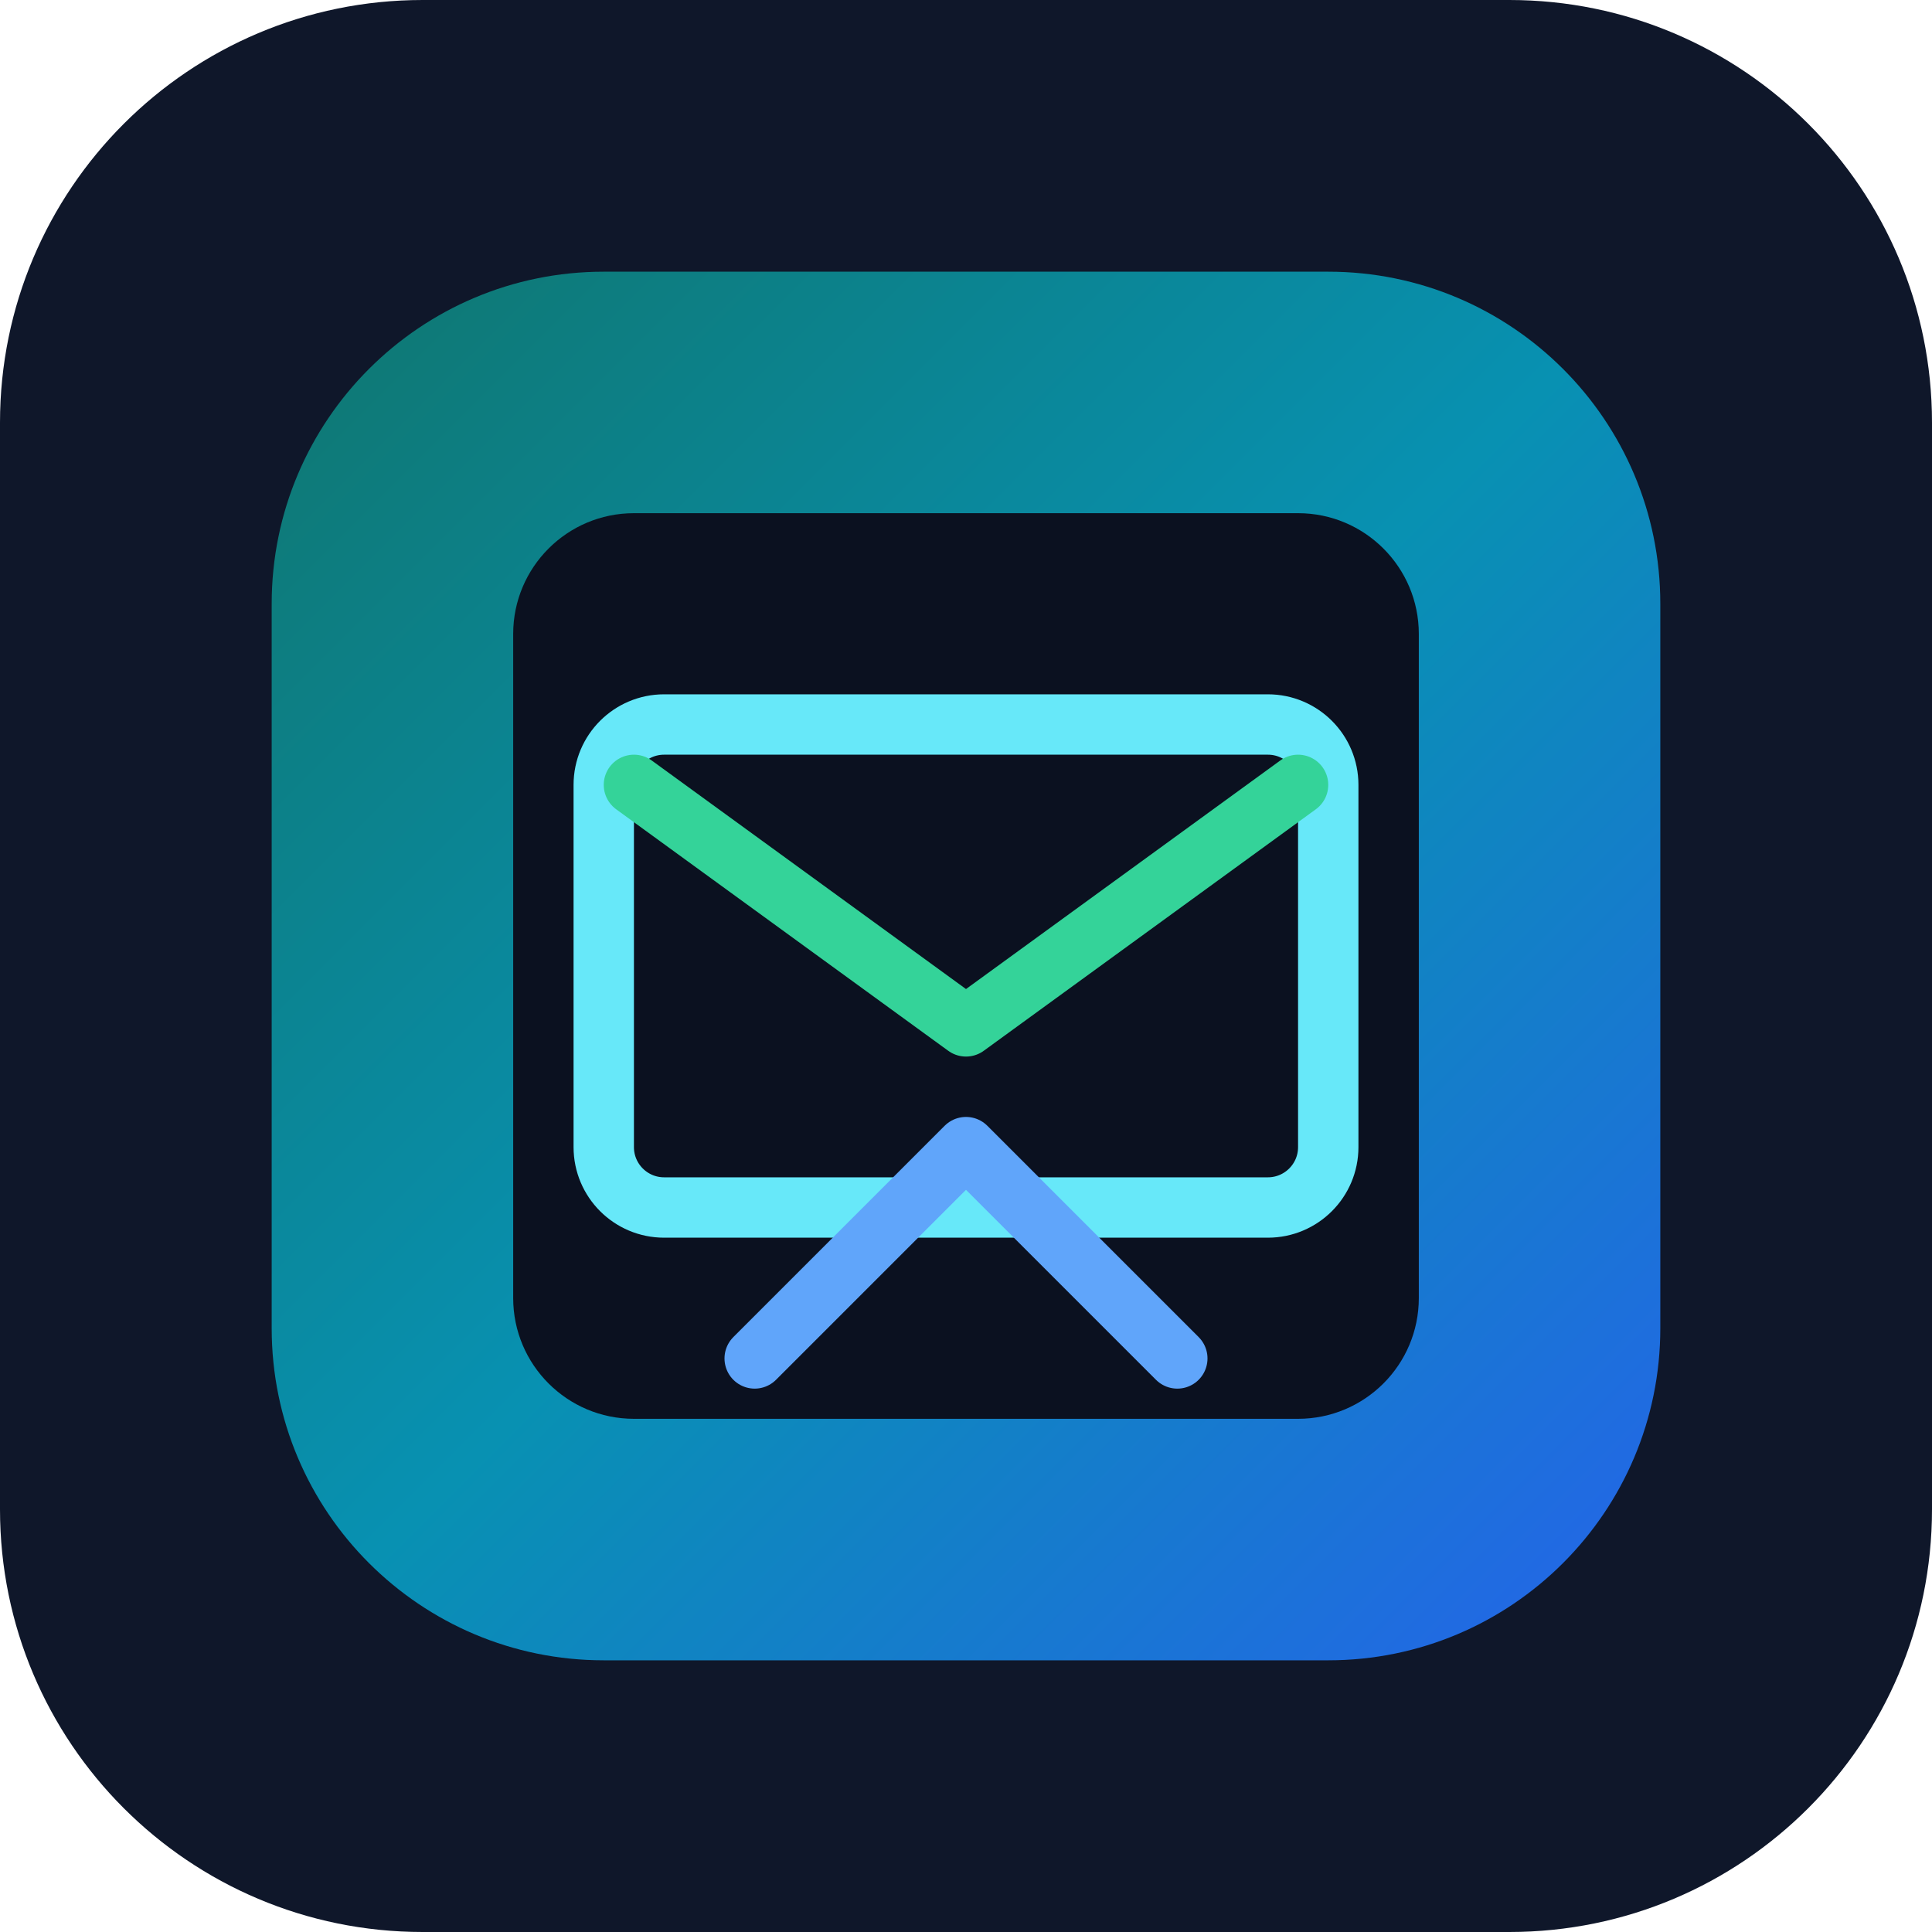
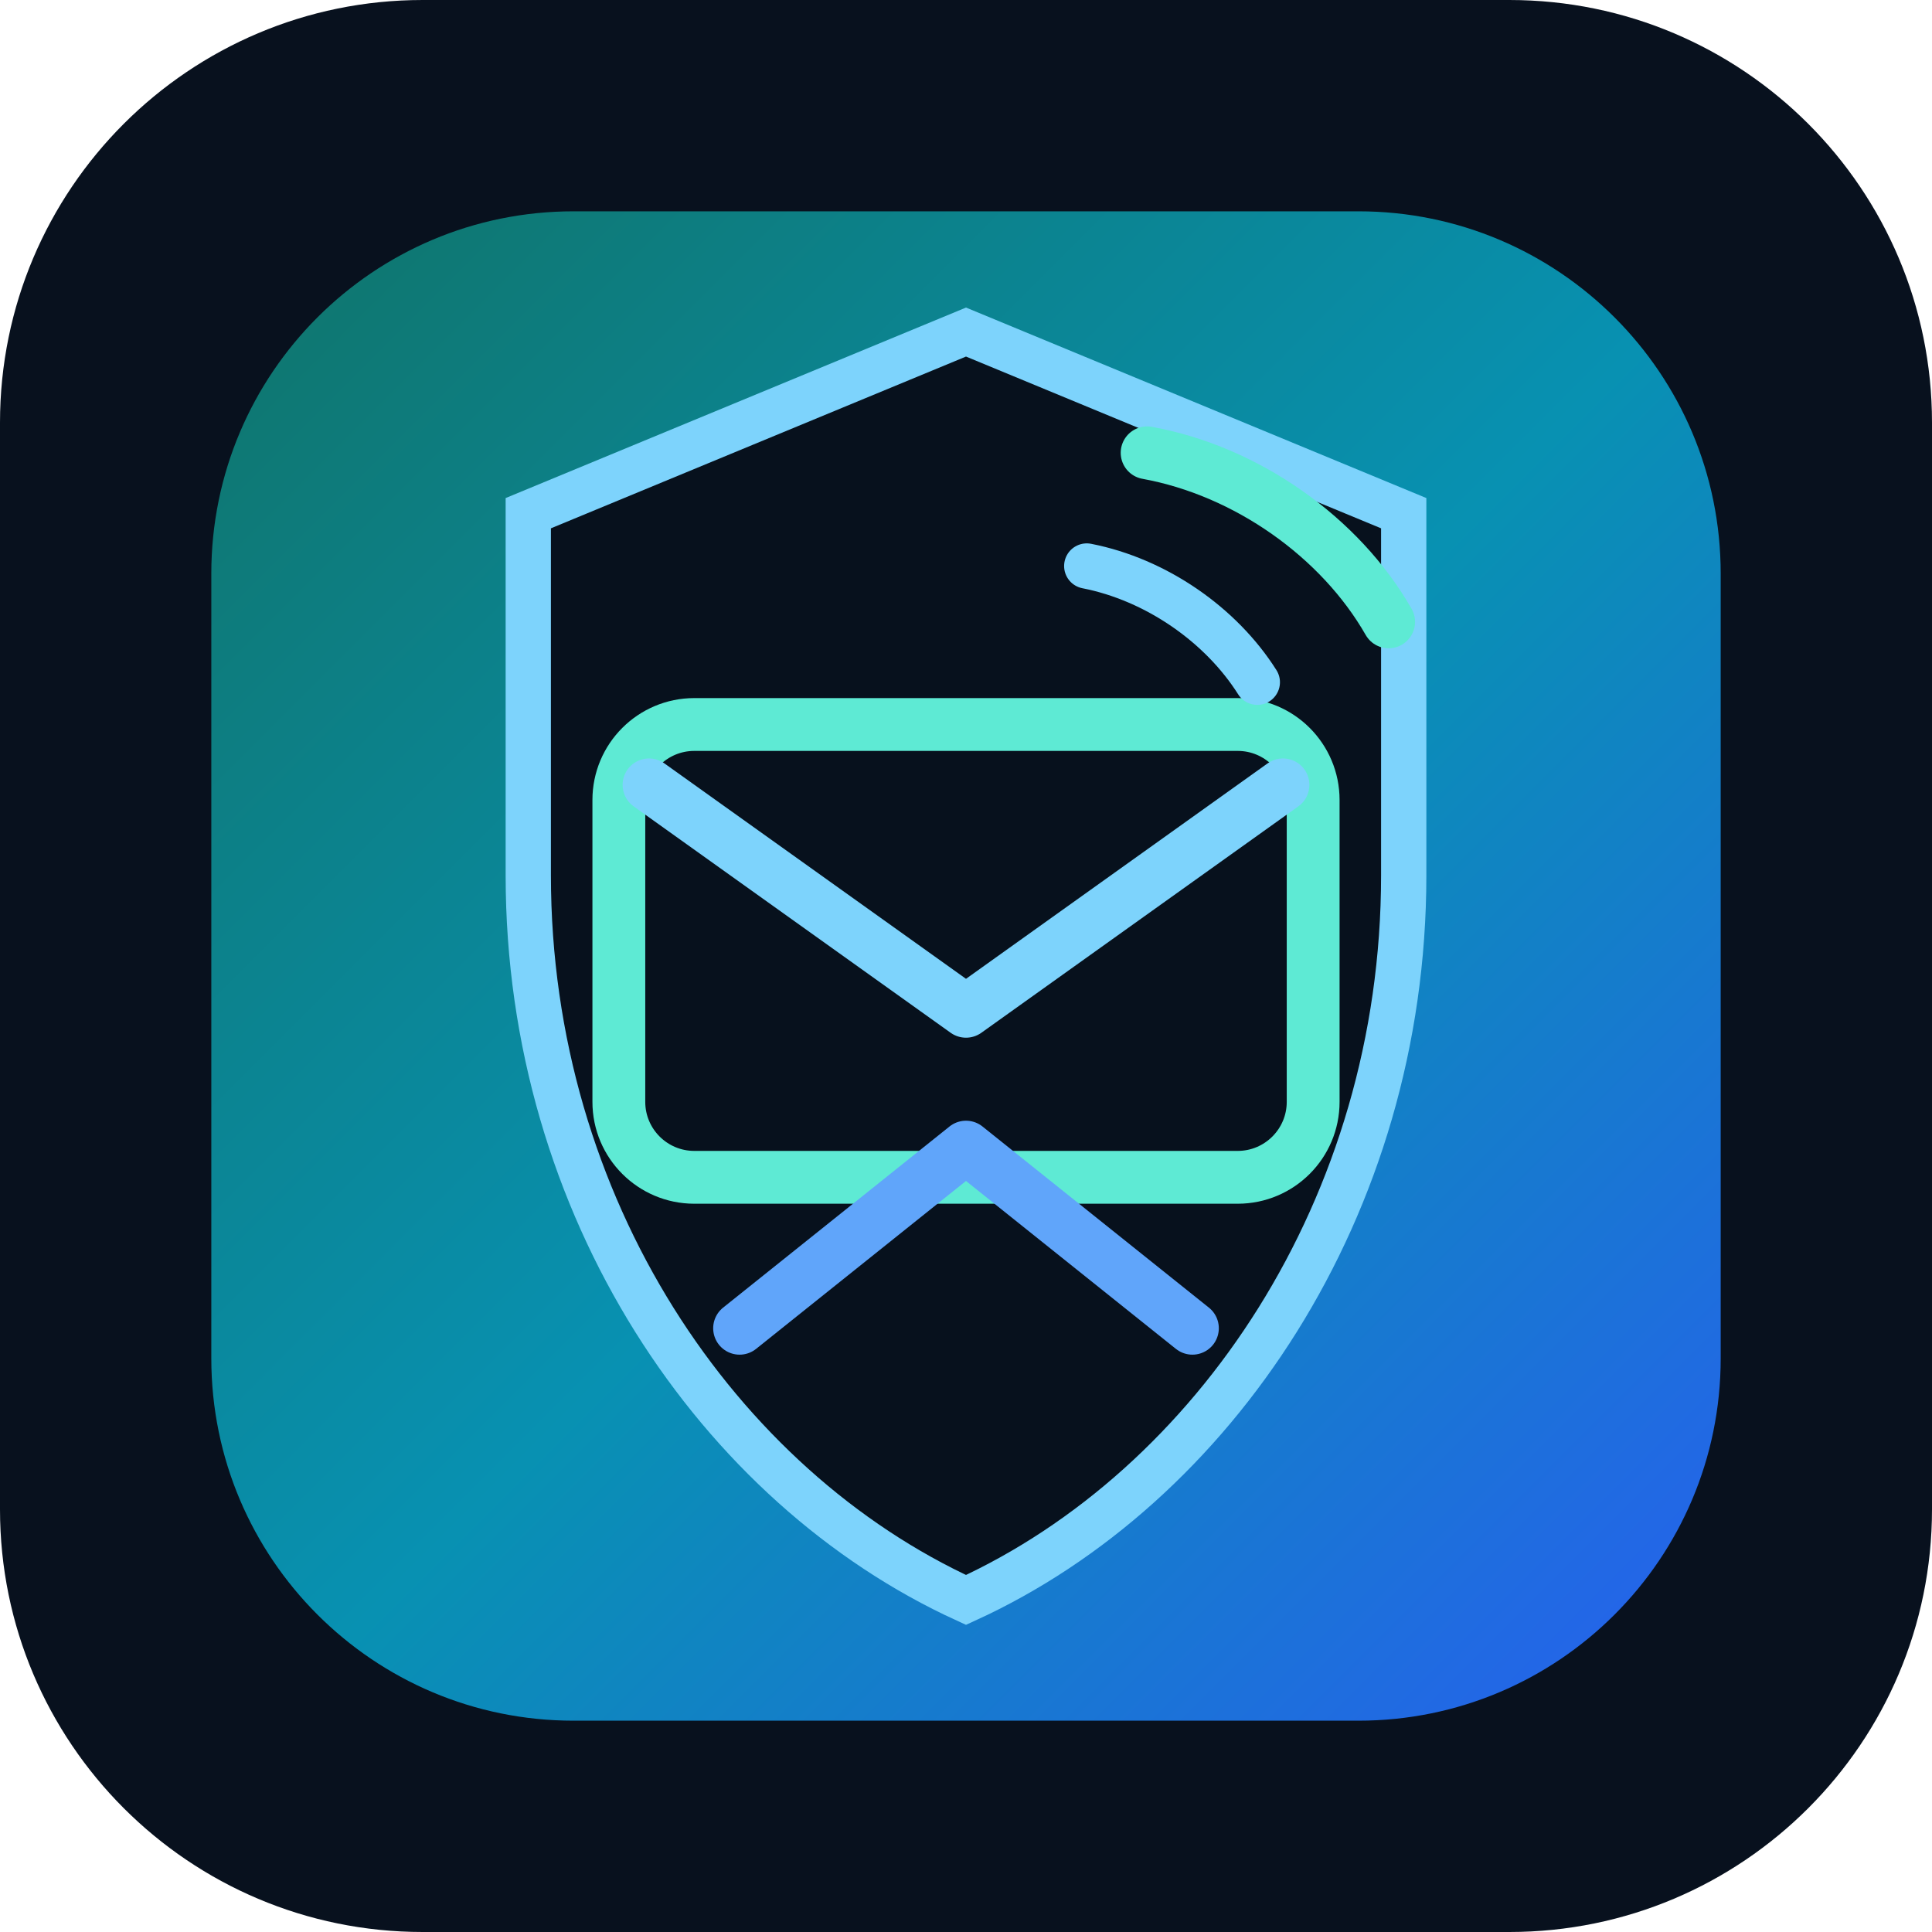
<svg xmlns="http://www.w3.org/2000/svg" width="128" height="128" viewBox="0 0 128 128" fill="none">
-   <rect width="128" height="128" rx="28" fill="#0F172A" />
-   <rect x="18" y="18" width="92" height="92" rx="22" fill="url(#paint0_linear)" />
-   <path d="M34 42C34 37.582 37.582 34 42 34H86C90.418 34 94 37.582 94 42V86C94 90.418 90.418 94 86 94H42C37.582 94 34 90.418 34 86V42Z" fill="#0B1120" />
-   <path d="M44 48H84C86.209 48 88 49.791 88 52V76C88 78.209 86.209 80 84 80H44C41.791 80 40 78.209 40 76V52C40 49.791 41.791 48 44 48Z" stroke="#67E8F9" stroke-width="4" />
-   <path d="M42 52L64 68L86 52" stroke="#34D399" stroke-width="4" stroke-linecap="round" stroke-linejoin="round" />
-   <path d="M50 90L64 76L78 90" stroke="#60A5FA" stroke-width="4" stroke-linecap="round" stroke-linejoin="round" />
+   <rect width="128" height="128" rx="28" fill="#08111E" />
+   <rect x="14" y="14" width="100" height="100" rx="24" fill="url(#paint0_linear)" />
+   <path d="M64 22L93 34V58C93 80 80.4 98.5 64 106C47.6 98.5 35 80 35 58V34L64 22Z" fill="#07111D" stroke="#7DD3FC" stroke-width="3" />
+   <path d="M46 48H82C84.761 48 87 50.239 87 53V73C87 75.761 84.761 78 82 78H46C43.239 78 41 75.761 41 73V53C41 50.239 43.239 48 46 48Z" stroke="#5EEAD4" stroke-width="3.5" />
+   <path d="M43 52L64 67L85 52" stroke="#7DD3FC" stroke-width="3.5" stroke-linecap="round" stroke-linejoin="round" />
+   <path d="M49 88L64 76L79 88" stroke="#60A5FA" stroke-width="3.5" stroke-linecap="round" stroke-linejoin="round" />
+   <path d="M76 30C82.6 31.2 88.8 35.6 92 41.2" stroke="#5EEAD4" stroke-width="3.5" stroke-linecap="round" />
+   <path d="M72 37.5C76.6 38.4 80.9 41.4 83.3 45.2" stroke="#7DD3FC" stroke-width="3" stroke-linecap="round" />
  <defs>
    <linearGradient id="paint0_linear" x1="18" y1="18" x2="110" y2="110" gradientUnits="userSpaceOnUse">
      <stop stop-color="#0F766E" />
-       <stop offset="0.5" stop-color="#0891B2" />
+       <stop offset="0.52" stop-color="#0891B2" />
      <stop offset="1" stop-color="#2563EB" />
    </linearGradient>
  </defs>
</svg>
